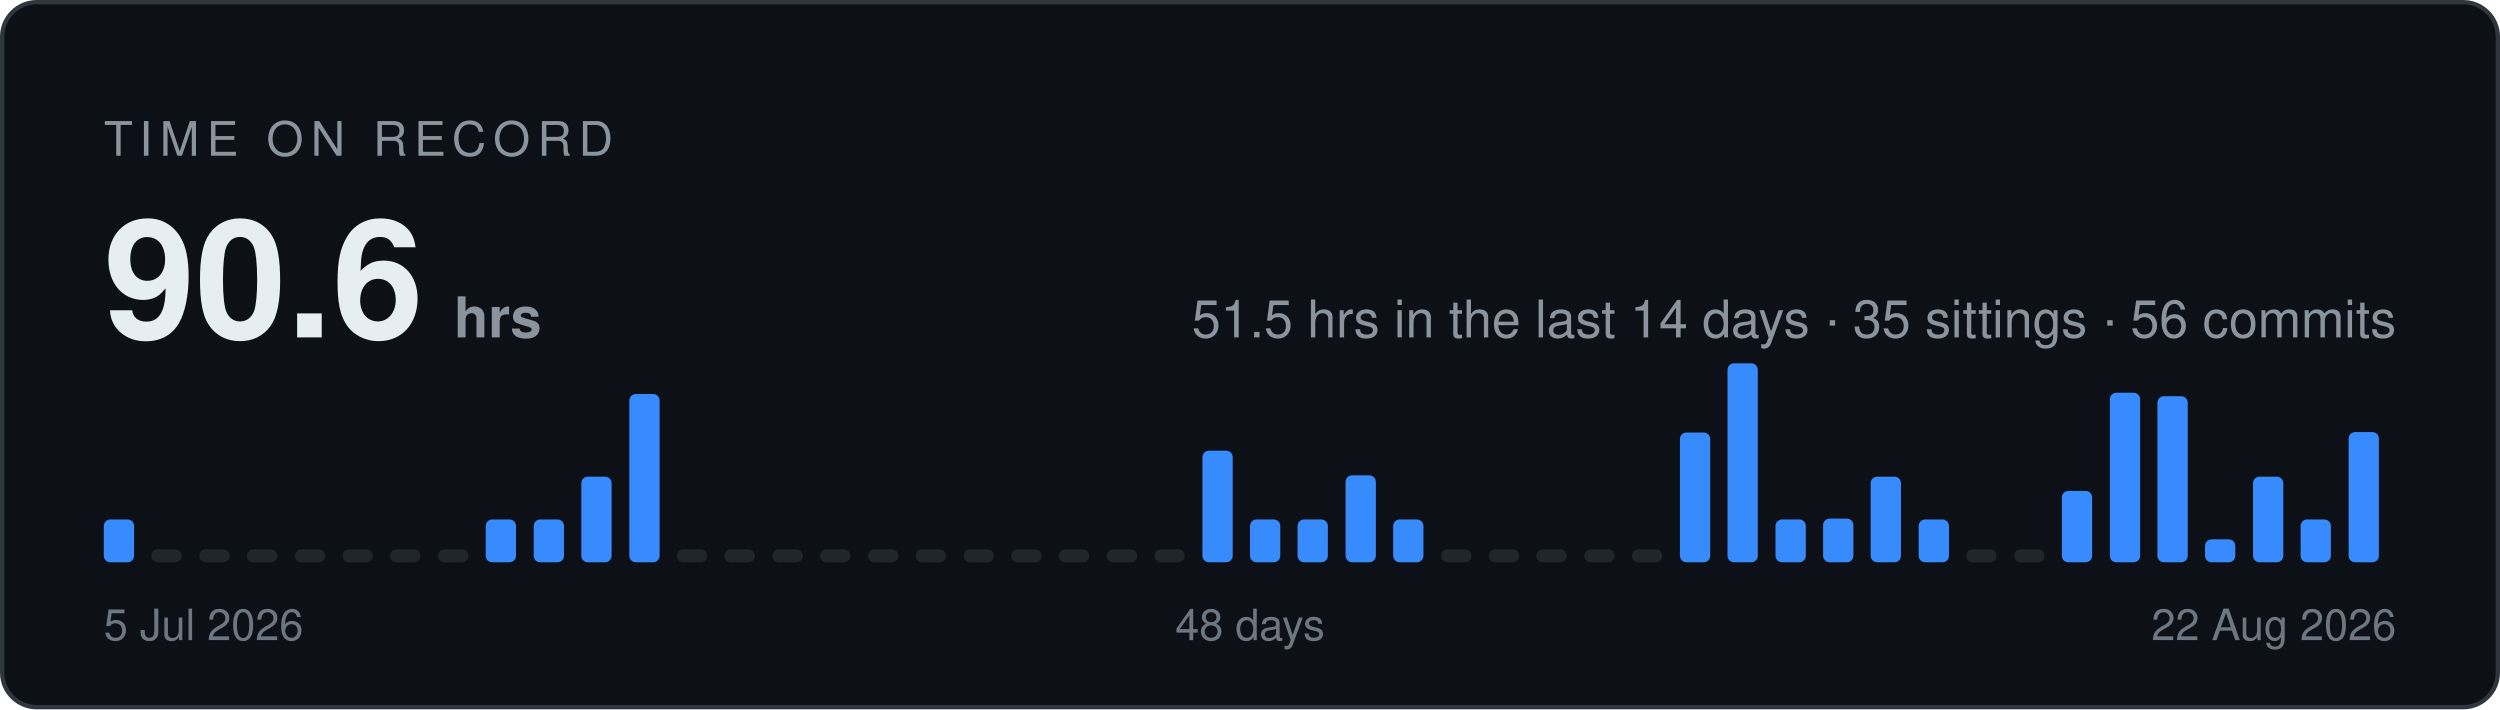
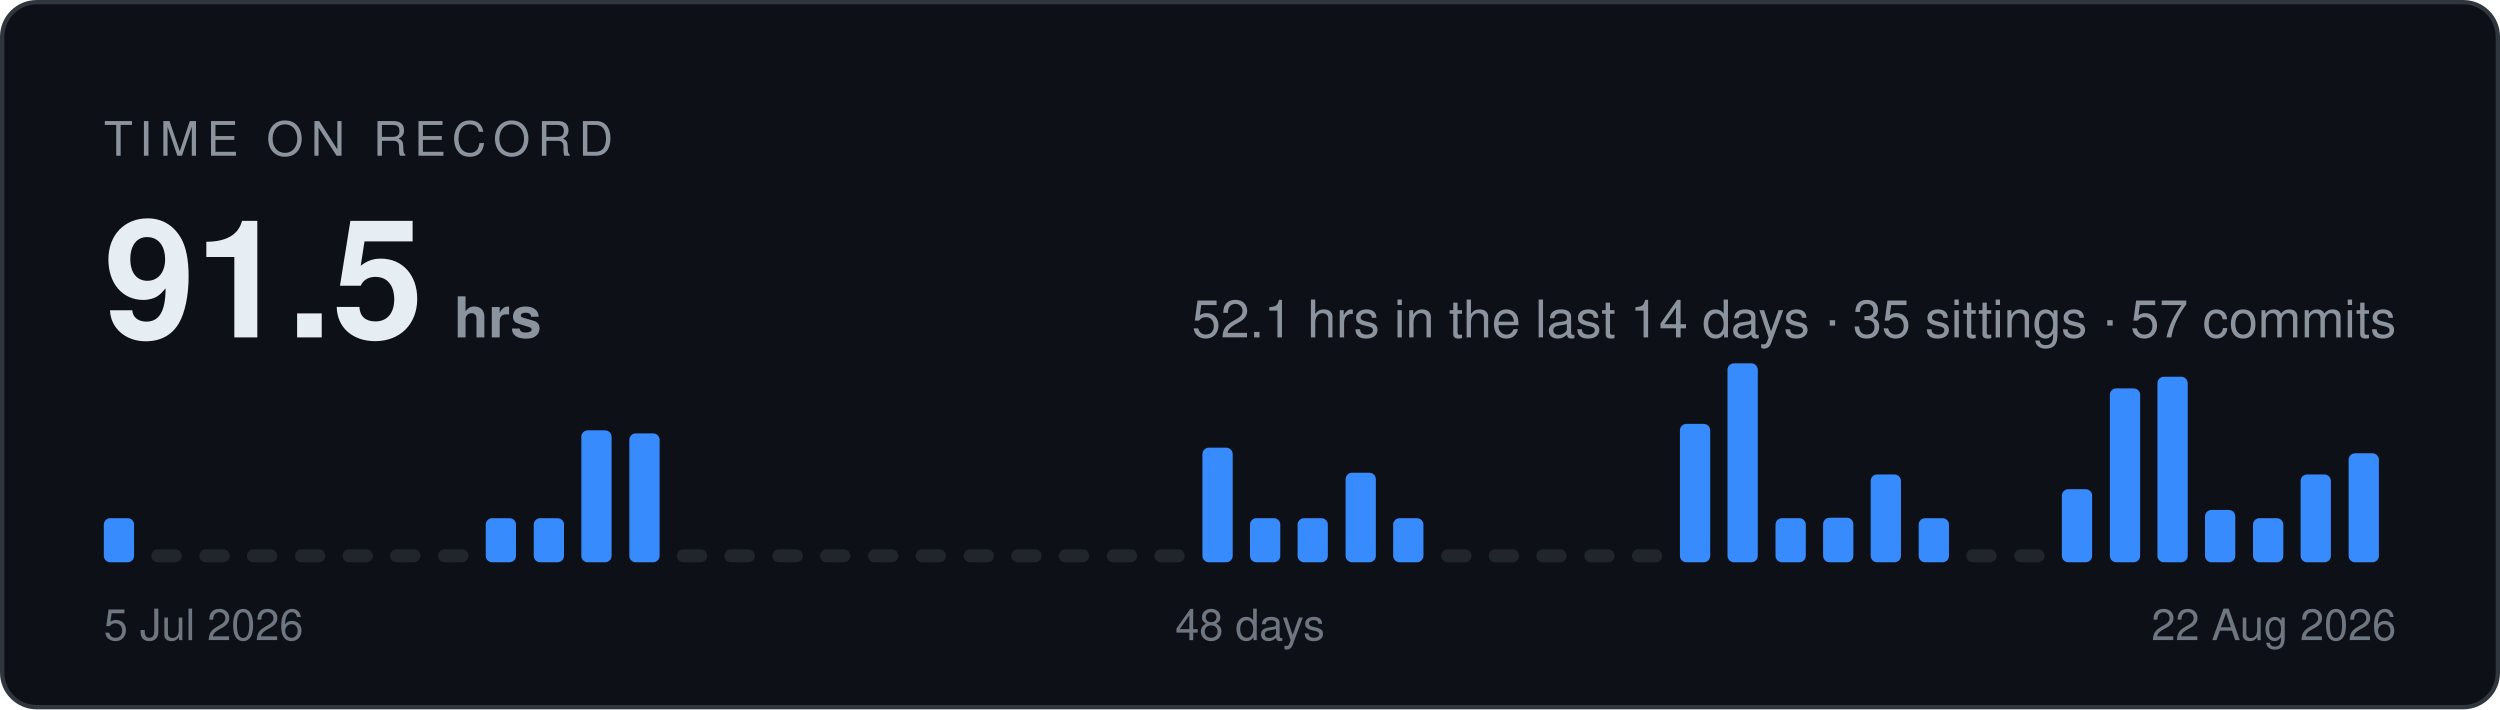
- <svg xmlns="http://www.w3.org/2000/svg" width="578" height="164" viewBox="0 0 578 164" role="img" aria-label="Time on record: 90.6 hours over 56 commits">
+ <svg xmlns="http://www.w3.org/2000/svg" width="578" height="164" viewBox="0 0 578 164" role="img" aria-label="Time on record: 91.5 hours over 57 commits">
  <style>
    .card { fill: #0d1117; stroke: #30363d }
    text { font-family: -apple-system, BlinkMacSystemFont, "Segoe UI", Helvetica, Arial, sans-serif }
    .label { font-size: 11px; letter-spacing: 1.7px; fill: #8b949e }
    .figure { font-size: 38px; font-weight: 600; fill: #e6edf3 }
    .unit { font-size: 13px; fill: #8b949e }
    .note { font-size: 12px; fill: #8b949e }
    .axis { font-size: 10px; fill: #6e7681 }
    .bar { fill: #388bfd }
    .bar-quiet { fill: #21262d }
  </style>
  <rect class="card" x="0.5" y="0.5" width="577" height="163" rx="8" />
  <text class="label" x="24" y="36">TIME ON RECORD</text>
-   <text class="figure" x="24" y="78">90.6<tspan class="unit" dx="7">hrs</tspan>
+   <text class="figure" x="24" y="78">91.5<tspan class="unit" dx="7">hrs</tspan>
  </text>
-   <text class="note" x="554" y="78" text-anchor="end">51.5 hrs in the last 14 days   ·   35 sittings   ·   56 commits</text>
-   <rect class="bar" x="24.0" y="120.1" width="7" height="9.9" rx="1.5" />
+   <text class="note" x="554" y="78" text-anchor="end">52.1 hrs in the last 14 days   ·   35 sittings   ·   57 commits</text>
+   <rect class="bar" x="24.0" y="119.8" width="7" height="10.2" rx="1.5" />
  <rect class="bar-quiet" x="35.0" y="127.0" width="7" height="3.0" rx="1.5" />
  <rect class="bar-quiet" x="46.1" y="127.0" width="7" height="3.0" rx="1.5" />
  <rect class="bar-quiet" x="57.1" y="127.0" width="7" height="3.0" rx="1.5" />
  <rect class="bar-quiet" x="68.2" y="127.0" width="7" height="3.0" rx="1.5" />
  <rect class="bar-quiet" x="79.2" y="127.0" width="7" height="3.0" rx="1.5" />
  <rect class="bar-quiet" x="90.2" y="127.0" width="7" height="3.0" rx="1.5" />
  <rect class="bar-quiet" x="101.3" y="127.0" width="7" height="3.0" rx="1.5" />
-   <rect class="bar" x="112.3" y="120.1" width="7" height="9.9" rx="1.5" />
-   <rect class="bar" x="123.4" y="120.1" width="7" height="9.9" rx="1.5" />
-   <rect class="bar" x="134.4" y="110.2" width="7" height="19.8" rx="1.5" />
-   <rect class="bar" x="145.5" y="91.1" width="7" height="38.9" rx="1.5" />
+   <rect class="bar" x="112.3" y="119.8" width="7" height="10.2" rx="1.5" />
+   <rect class="bar" x="123.4" y="119.8" width="7" height="10.2" rx="1.5" />
+   <rect class="bar" x="134.4" y="99.5" width="7" height="30.5" rx="1.5" />
+   <rect class="bar" x="145.5" y="100.2" width="7" height="29.8" rx="1.5" />
  <rect class="bar-quiet" x="156.5" y="127.0" width="7" height="3.0" rx="1.5" />
  <rect class="bar-quiet" x="167.5" y="127.0" width="7" height="3.0" rx="1.5" />
  <rect class="bar-quiet" x="178.6" y="127.0" width="7" height="3.0" rx="1.5" />
  <rect class="bar-quiet" x="189.6" y="127.0" width="7" height="3.0" rx="1.5" />
  <rect class="bar-quiet" x="200.7" y="127.0" width="7" height="3.0" rx="1.5" />
  <rect class="bar-quiet" x="211.7" y="127.0" width="7" height="3.0" rx="1.5" />
  <rect class="bar-quiet" x="222.8" y="127.0" width="7" height="3.0" rx="1.5" />
  <rect class="bar-quiet" x="233.8" y="127.0" width="7" height="3.0" rx="1.5" />
  <rect class="bar-quiet" x="244.8" y="127.0" width="7" height="3.0" rx="1.5" />
  <rect class="bar-quiet" x="255.9" y="127.0" width="7" height="3.0" rx="1.5" />
  <rect class="bar-quiet" x="266.9" y="127.0" width="7" height="3.0" rx="1.5" />
-   <rect class="bar" x="278.0" y="104.2" width="7" height="25.8" rx="1.5" />
-   <rect class="bar" x="289.0" y="120.1" width="7" height="9.9" rx="1.5" />
-   <rect class="bar" x="300.0" y="120.1" width="7" height="9.9" rx="1.5" />
-   <rect class="bar" x="311.1" y="109.9" width="7" height="20.1" rx="1.5" />
-   <rect class="bar" x="322.1" y="120.1" width="7" height="9.9" rx="1.5" />
+   <rect class="bar" x="278.0" y="103.5" width="7" height="26.5" rx="1.5" />
+   <rect class="bar" x="289.0" y="119.8" width="7" height="10.2" rx="1.5" />
+   <rect class="bar" x="300.0" y="119.8" width="7" height="10.2" rx="1.5" />
+   <rect class="bar" x="311.1" y="109.3" width="7" height="20.7" rx="1.5" />
+   <rect class="bar" x="322.1" y="119.8" width="7" height="10.2" rx="1.5" />
  <rect class="bar-quiet" x="333.2" y="127.0" width="7" height="3.0" rx="1.5" />
  <rect class="bar-quiet" x="344.2" y="127.0" width="7" height="3.0" rx="1.5" />
  <rect class="bar-quiet" x="355.2" y="127.0" width="7" height="3.0" rx="1.5" />
  <rect class="bar-quiet" x="366.3" y="127.0" width="7" height="3.0" rx="1.5" />
  <rect class="bar-quiet" x="377.3" y="127.0" width="7" height="3.0" rx="1.5" />
-   <rect class="bar" x="388.4" y="100.0" width="7" height="30.0" rx="1.5" />
+   <rect class="bar" x="388.4" y="98.0" width="7" height="32.0" rx="1.5" />
  <rect class="bar" x="399.4" y="84.0" width="7" height="46.0" rx="1.5" />
-   <rect class="bar" x="410.5" y="120.1" width="7" height="9.9" rx="1.5" />
-   <rect class="bar" x="421.5" y="119.9" width="7" height="10.1" rx="1.5" />
-   <rect class="bar" x="432.5" y="110.2" width="7" height="19.8" rx="1.5" />
-   <rect class="bar" x="443.6" y="120.1" width="7" height="9.9" rx="1.5" />
+   <rect class="bar" x="410.5" y="119.8" width="7" height="10.2" rx="1.5" />
+   <rect class="bar" x="421.5" y="119.7" width="7" height="10.3" rx="1.5" />
+   <rect class="bar" x="432.5" y="109.7" width="7" height="20.3" rx="1.5" />
+   <rect class="bar" x="443.6" y="119.8" width="7" height="10.2" rx="1.5" />
  <rect class="bar-quiet" x="454.6" y="127.0" width="7" height="3.0" rx="1.5" />
  <rect class="bar-quiet" x="465.7" y="127.0" width="7" height="3.0" rx="1.5" />
-   <rect class="bar" x="476.7" y="113.5" width="7" height="16.5" rx="1.5" />
-   <rect class="bar" x="487.8" y="90.8" width="7" height="39.2" rx="1.5" />
-   <rect class="bar" x="498.8" y="91.6" width="7" height="38.4" rx="1.5" />
-   <rect class="bar" x="509.8" y="124.7" width="7" height="5.3" rx="1.5" />
-   <rect class="bar" x="520.9" y="110.2" width="7" height="19.8" rx="1.5" />
-   <rect class="bar" x="531.9" y="120.1" width="7" height="9.9" rx="1.5" />
-   <rect class="bar" x="543.0" y="99.9" width="7" height="30.1" rx="1.5" />
+   <rect class="bar" x="476.7" y="113.1" width="7" height="16.9" rx="1.5" />
+   <rect class="bar" x="487.8" y="89.8" width="7" height="40.2" rx="1.5" />
+   <rect class="bar" x="498.8" y="87.1" width="7" height="42.9" rx="1.5" />
+   <rect class="bar" x="509.8" y="117.9" width="7" height="12.1" rx="1.5" />
+   <rect class="bar" x="520.9" y="119.8" width="7" height="10.2" rx="1.5" />
+   <rect class="bar" x="531.9" y="109.7" width="7" height="20.3" rx="1.5" />
+   <rect class="bar" x="543.0" y="104.8" width="7" height="25.2" rx="1.5" />
  <text class="axis" x="24" y="148">5 Jul 2026</text>
  <text class="axis" x="289" y="148" text-anchor="middle">48 days</text>
  <text class="axis" x="554" y="148" text-anchor="end">22 Aug 2026</text>
</svg>
